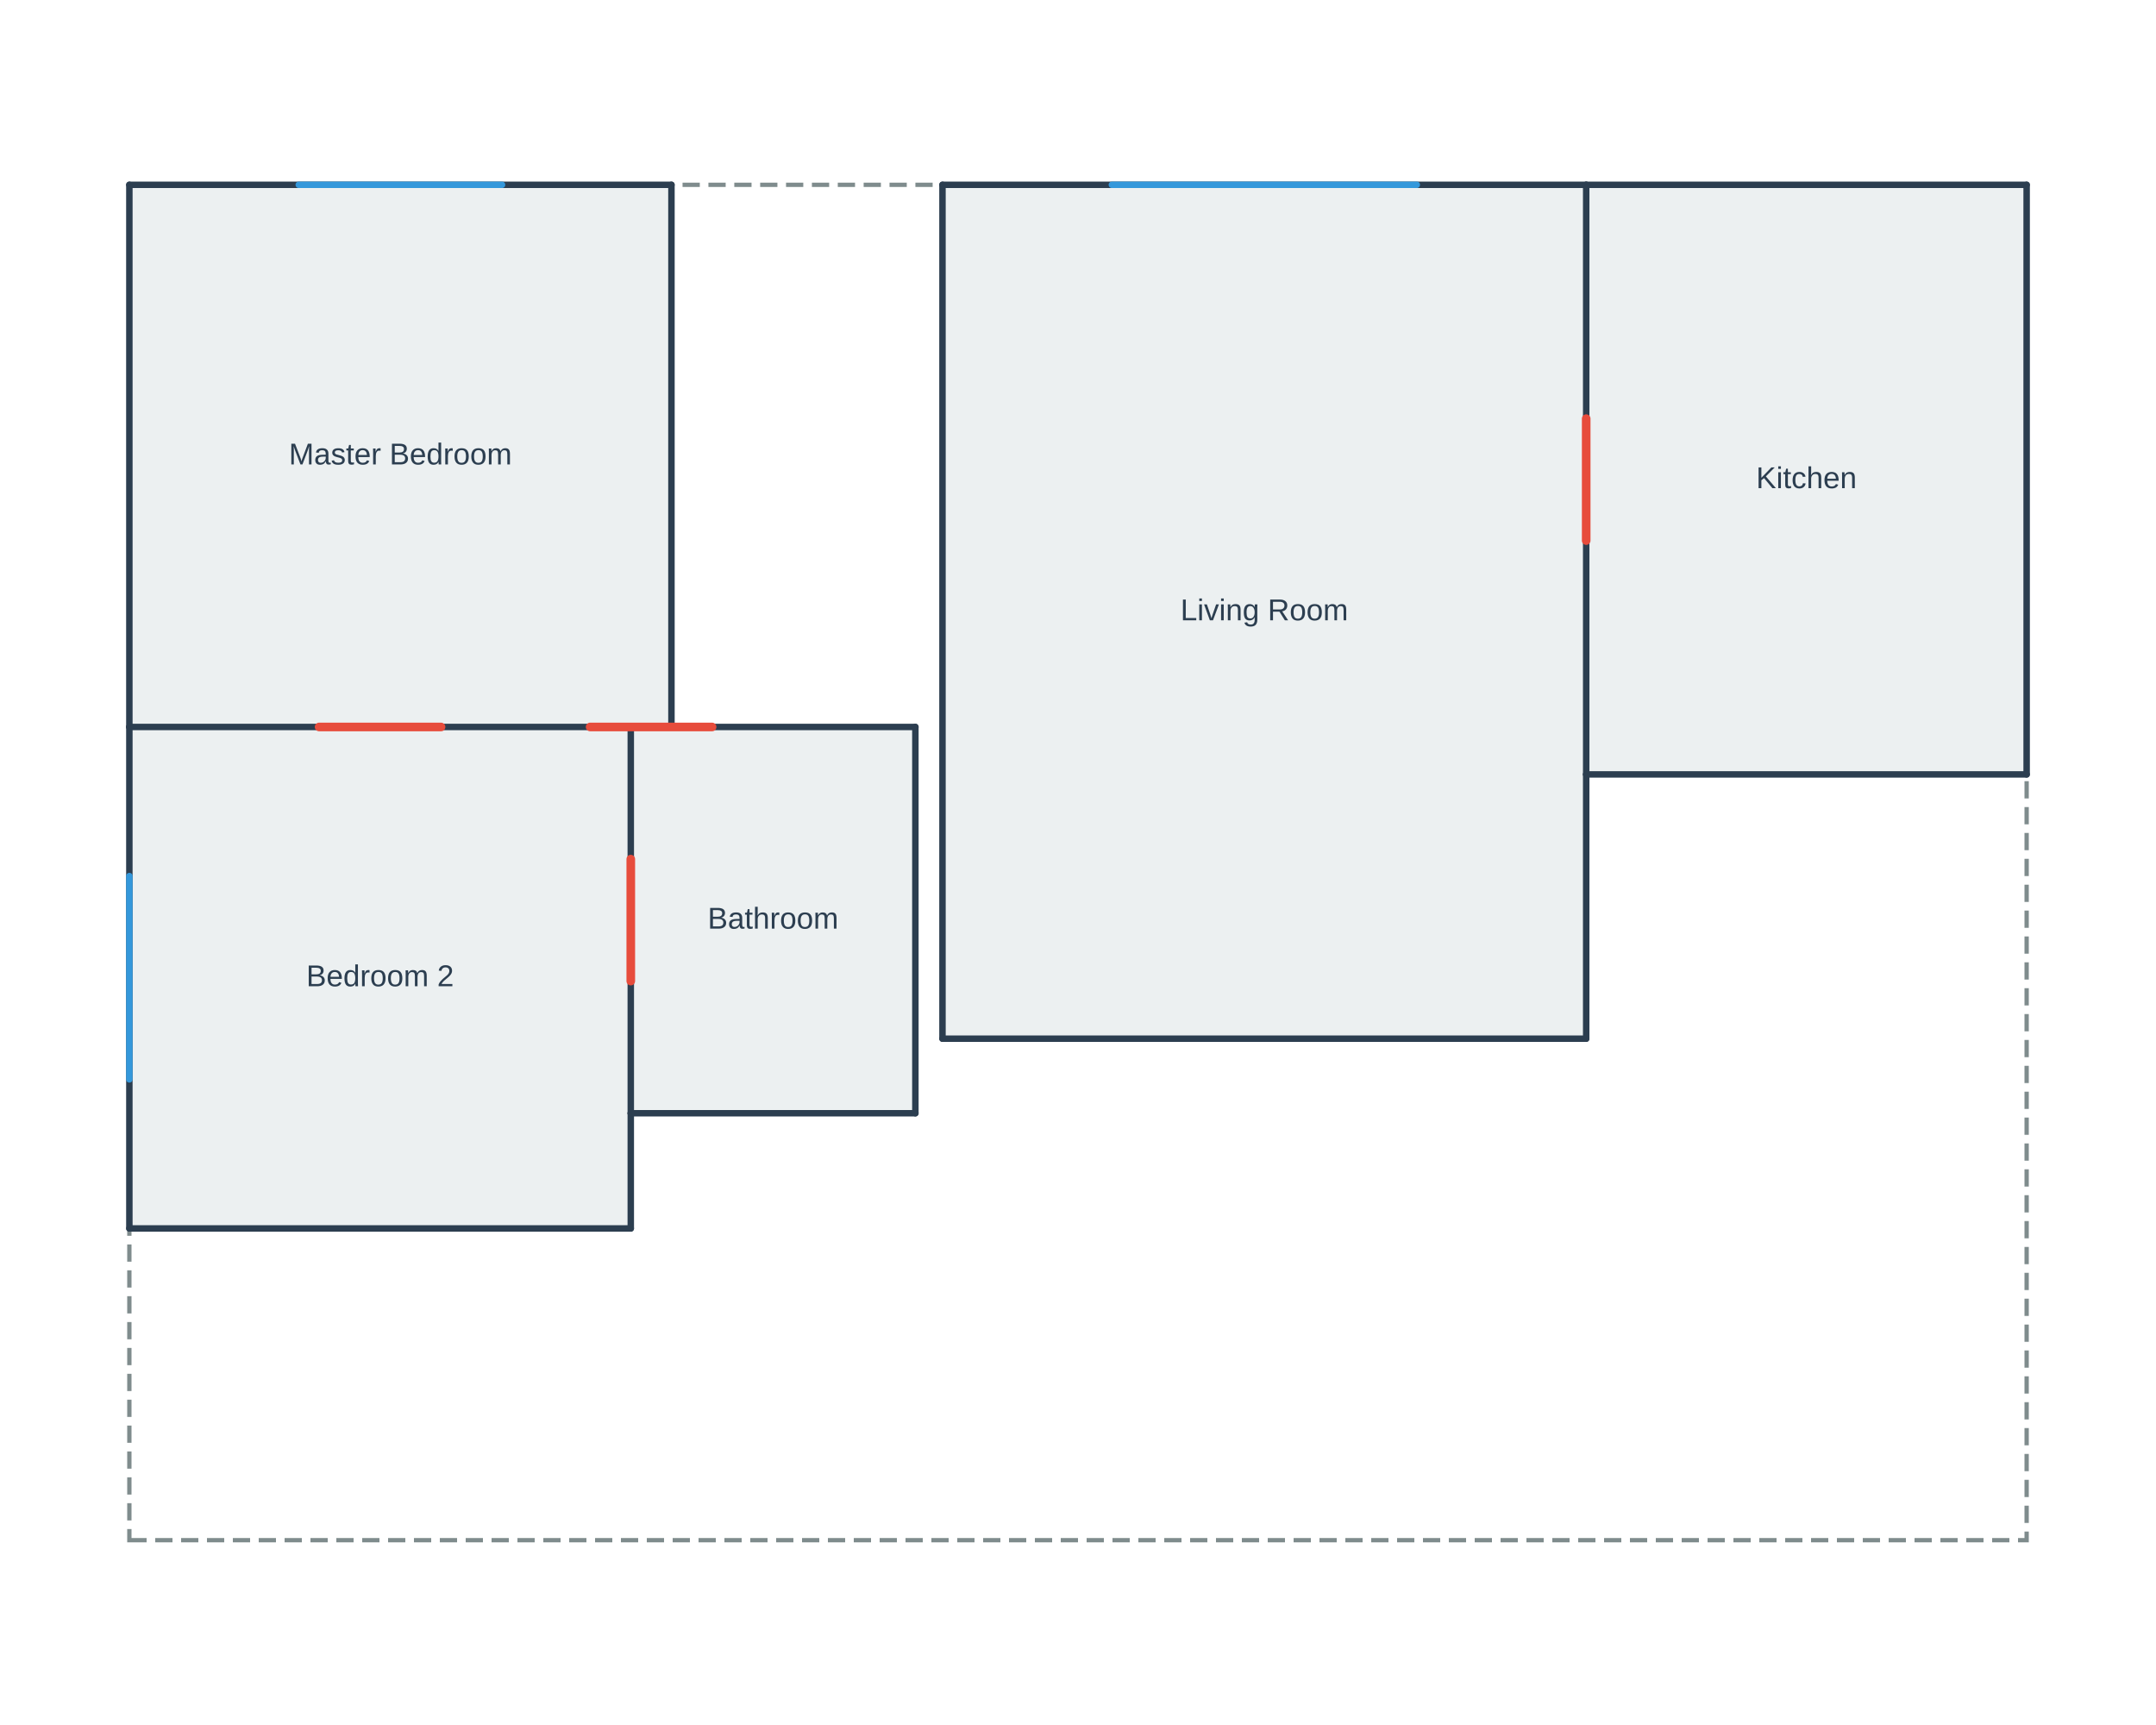
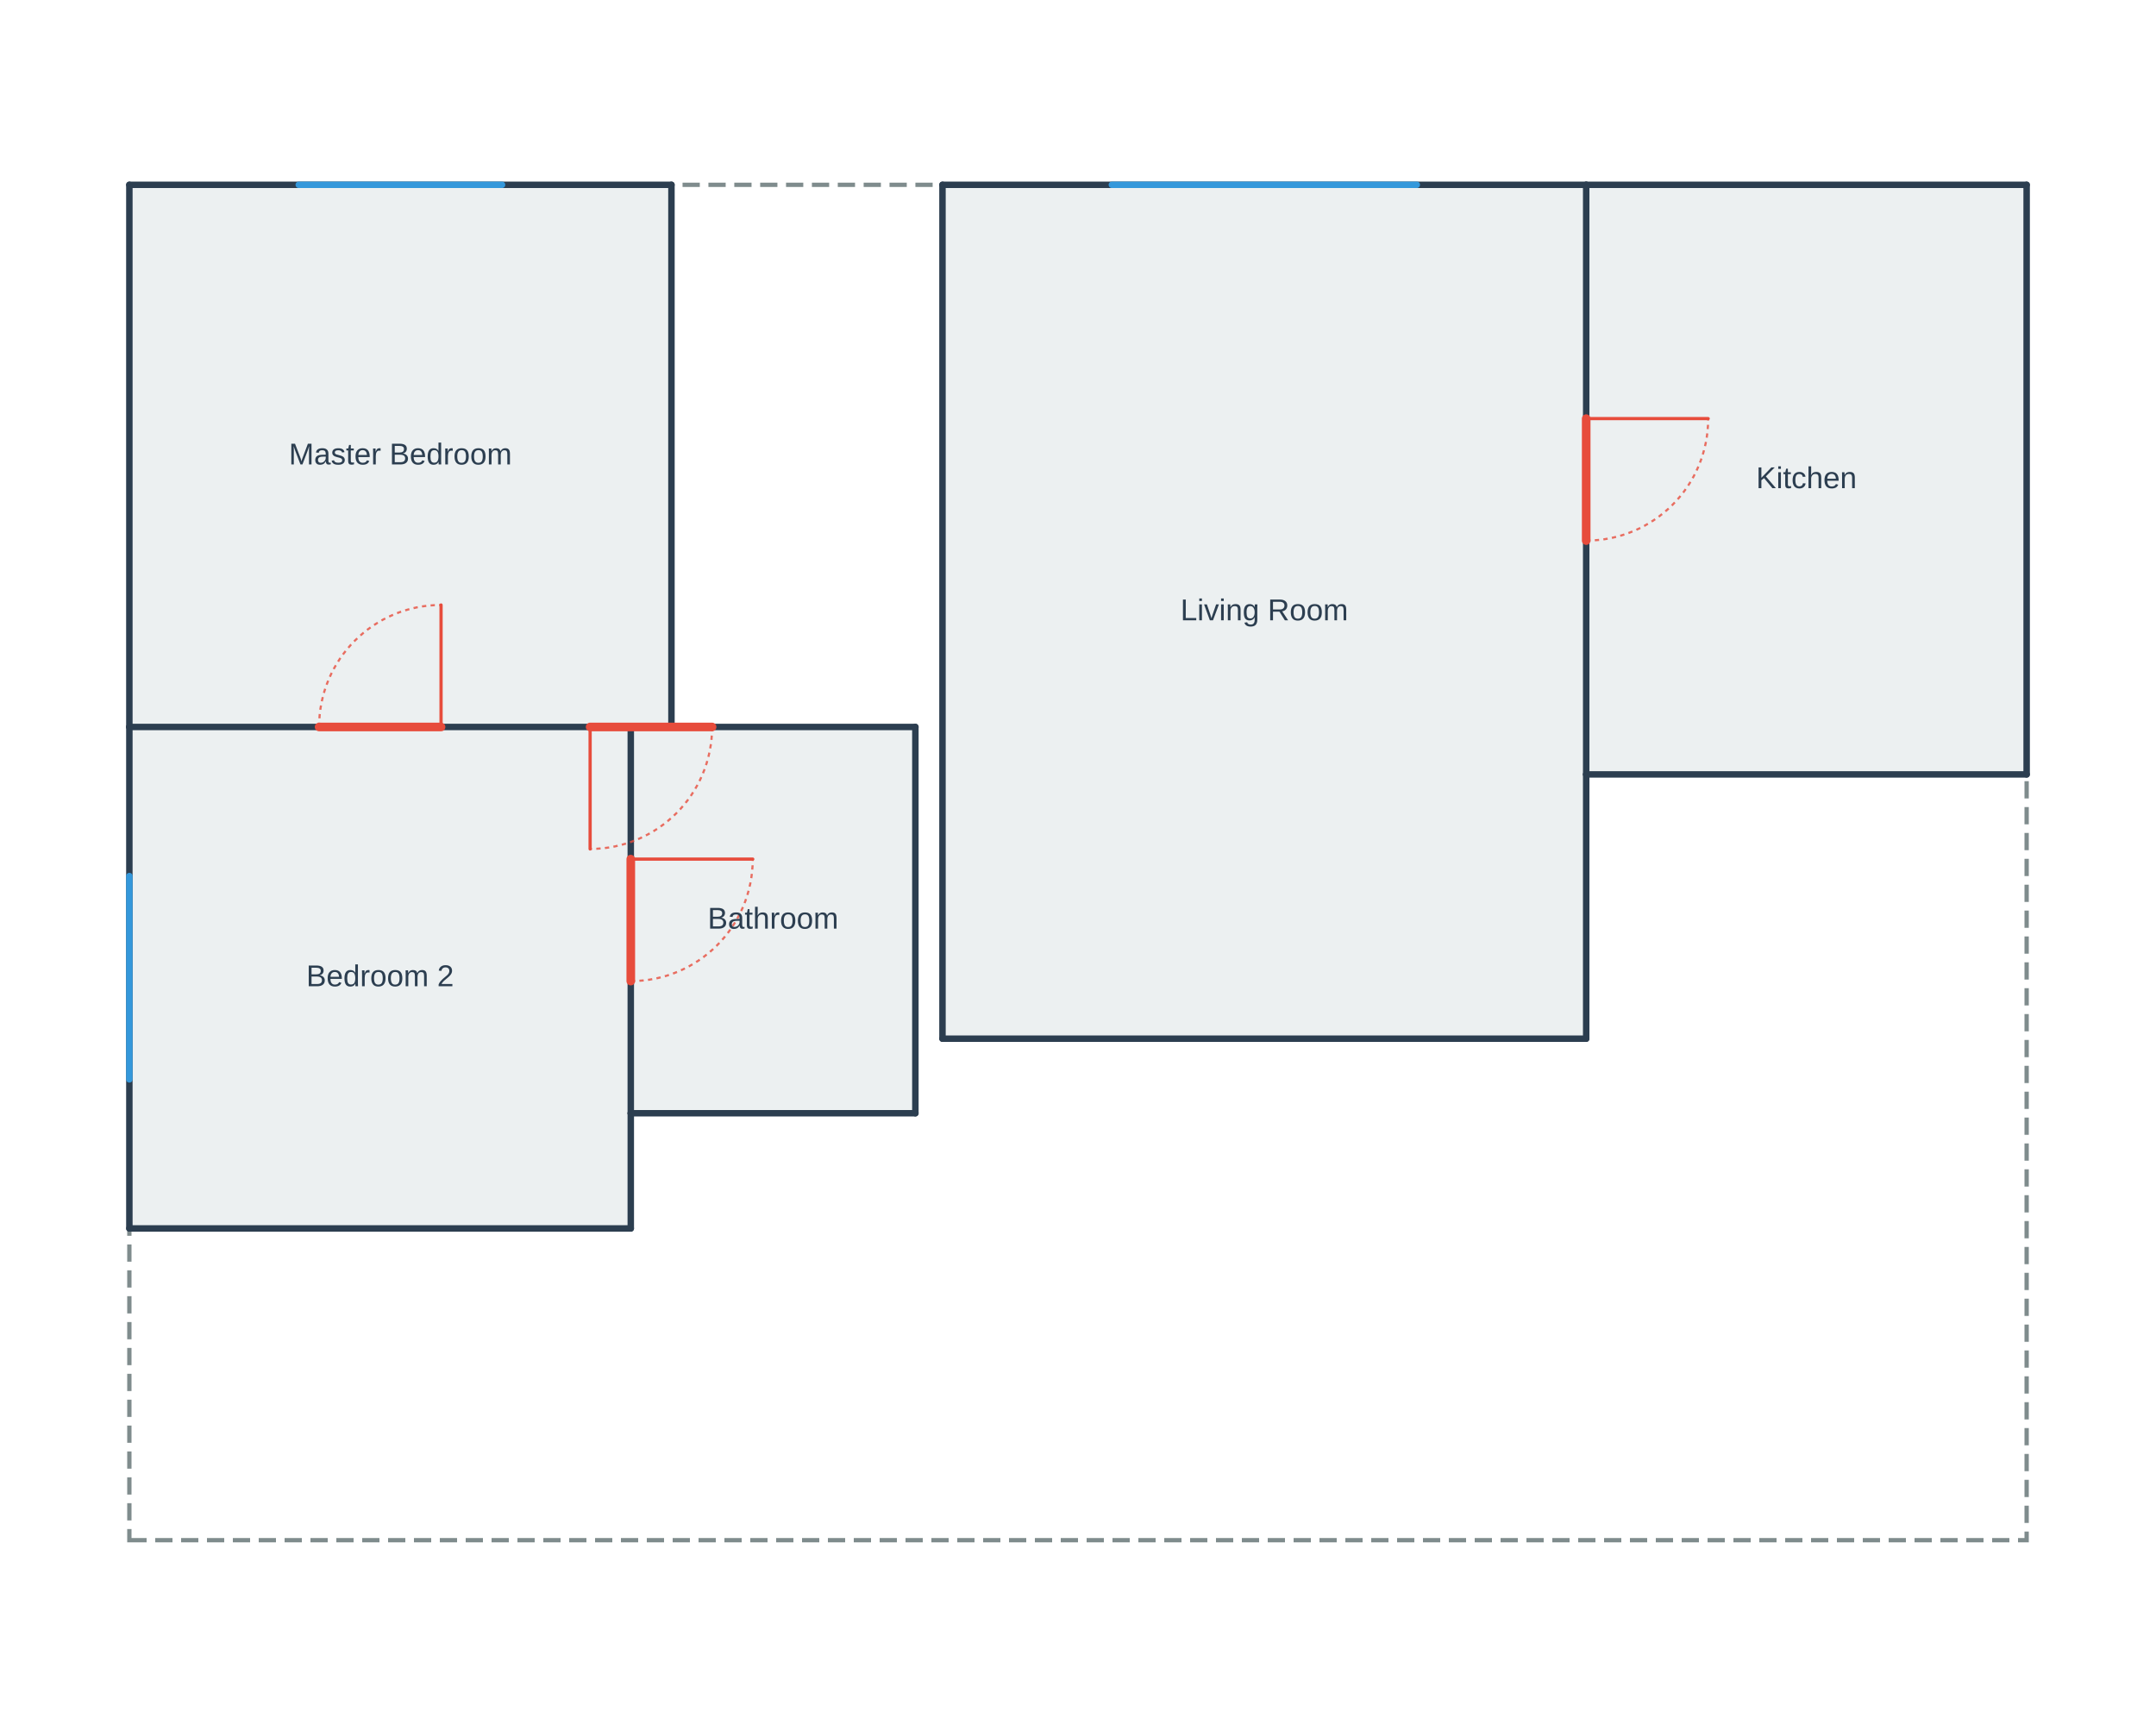
<svg xmlns="http://www.w3.org/2000/svg" width="1000" height="800" viewBox="0 0 1000 800">
  <defs>
    <style>
      .room-label { font-family: Arial, sans-serif; font-weight: 500; }
    </style>
  </defs>
  <rect width="1000" height="800" fill="#ffffff" />
  <path d="M 60.00 714.29 L 940.00 714.29 L 940.00 85.71 L 60.00 85.71 Z" fill="none" stroke="#7f8c8d" stroke-width="2" stroke-dasharray="8,4" />
  <path d="M 437.14 481.71 L 735.71 481.71 L 735.71 85.71 L 437.14 85.71 Z" fill="#ecf0f1" stroke="#bdc3c7" stroke-width="1" />
  <path d="M 735.71 359.14 L 940.00 359.14 L 940.00 85.71 L 735.71 85.71 Z" fill="#ecf0f1" stroke="#bdc3c7" stroke-width="1" />
  <path d="M 60.00 337.14 L 311.43 337.14 L 311.43 85.71 L 60.00 85.71 Z" fill="#ecf0f1" stroke="#bdc3c7" stroke-width="1" />
  <path d="M 60.00 569.71 L 292.57 569.71 L 292.57 337.14 L 60.00 337.14 Z" fill="#ecf0f1" stroke="#bdc3c7" stroke-width="1" />
  <path d="M 292.57 516.29 L 424.57 516.29 L 424.57 337.14 L 292.57 337.14 Z" fill="#ecf0f1" stroke="#bdc3c7" stroke-width="1" />
  <line x1="735.71" y1="359.14" x2="735.71" y2="85.71" stroke="#2c3e50" stroke-width="3" stroke-linecap="round" />
  <line x1="60.00" y1="337.14" x2="292.57" y2="337.14" stroke="#2c3e50" stroke-width="3" stroke-linecap="round" />
  <line x1="292.57" y1="337.14" x2="311.43" y2="337.14" stroke="#2c3e50" stroke-width="3" stroke-linecap="round" />
  <line x1="292.57" y1="516.29" x2="292.57" y2="337.14" stroke="#2c3e50" stroke-width="3" stroke-linecap="round" />
  <line x1="437.14" y1="481.71" x2="735.71" y2="481.71" stroke="#2c3e50" stroke-width="3" stroke-linecap="round" />
  <line x1="735.71" y1="481.71" x2="735.71" y2="359.14" stroke="#2c3e50" stroke-width="3" stroke-linecap="round" />
  <line x1="437.14" y1="85.71" x2="735.71" y2="85.71" stroke="#2c3e50" stroke-width="3" stroke-linecap="round" />
  <line x1="437.14" y1="481.71" x2="437.14" y2="85.71" stroke="#2c3e50" stroke-width="3" stroke-linecap="round" />
  <line x1="735.71" y1="359.14" x2="940.00" y2="359.14" stroke="#2c3e50" stroke-width="3" stroke-linecap="round" />
  <line x1="940.00" y1="359.14" x2="940.00" y2="85.71" stroke="#2c3e50" stroke-width="3" stroke-linecap="round" />
  <line x1="735.71" y1="85.71" x2="940.00" y2="85.71" stroke="#2c3e50" stroke-width="3" stroke-linecap="round" />
  <line x1="311.43" y1="337.14" x2="311.43" y2="85.71" stroke="#2c3e50" stroke-width="3" stroke-linecap="round" />
  <line x1="60.00" y1="85.71" x2="311.43" y2="85.71" stroke="#2c3e50" stroke-width="3" stroke-linecap="round" />
  <line x1="60.00" y1="337.14" x2="60.00" y2="85.71" stroke="#2c3e50" stroke-width="3" stroke-linecap="round" />
  <line x1="60.00" y1="569.71" x2="292.57" y2="569.71" stroke="#2c3e50" stroke-width="3" stroke-linecap="round" />
  <line x1="292.57" y1="569.71" x2="292.57" y2="516.29" stroke="#2c3e50" stroke-width="3" stroke-linecap="round" />
  <line x1="60.00" y1="569.71" x2="60.00" y2="337.14" stroke="#2c3e50" stroke-width="3" stroke-linecap="round" />
  <line x1="292.57" y1="516.29" x2="424.57" y2="516.29" stroke="#2c3e50" stroke-width="3" stroke-linecap="round" />
  <line x1="424.57" y1="516.29" x2="424.57" y2="337.14" stroke="#2c3e50" stroke-width="3" stroke-linecap="round" />
  <line x1="311.43" y1="337.14" x2="424.57" y2="337.14" stroke="#2c3e50" stroke-width="3" stroke-linecap="round" />
  <line x1="735.71" y1="250.71" x2="735.71" y2="194.14" stroke="#e74c3c" stroke-width="4" stroke-linecap="round" />
+   <line class="door-leaf" x1="735.71" y1="194.14" x2="792.29" y2="194.14" stroke="#e74c3c" stroke-width="1.5" stroke-linecap="round" />
+   <path class="door-swing" d="M 735.71 250.71 A 56.57 56.57 0 0 0 792.29 194.14" fill="none" stroke="#e74c3c" stroke-width="1" stroke-dasharray="2,2" opacity="0.8" />
  <line x1="148.00" y1="337.14" x2="204.57" y2="337.14" stroke="#e74c3c" stroke-width="4" stroke-linecap="round" />
+   <line class="door-leaf" x1="204.57" y1="337.14" x2="204.57" y2="280.57" stroke="#e74c3c" stroke-width="1.5" stroke-linecap="round" />
+   <path class="door-swing" d="M 148.00 337.14 A 56.57 56.57 0 0 1 204.57 280.57" fill="none" stroke="#e74c3c" stroke-width="1" stroke-dasharray="2,2" opacity="0.8" />
  <line x1="273.71" y1="337.14" x2="330.29" y2="337.14" stroke="#e74c3c" stroke-width="4" stroke-linecap="round" />
+   <line class="door-leaf" x1="273.71" y1="337.14" x2="273.71" y2="393.71" stroke="#e74c3c" stroke-width="1.5" stroke-linecap="round" />
+   <path class="door-swing" d="M 330.29 337.14 A 56.57 56.57 0 0 1 273.71 393.71" fill="none" stroke="#e74c3c" stroke-width="1" stroke-dasharray="2,2" opacity="0.8" />
  <line x1="292.57" y1="455.00" x2="292.57" y2="398.43" stroke="#e74c3c" stroke-width="4" stroke-linecap="round" />
+   <line class="door-leaf" x1="292.57" y1="398.43" x2="349.14" y2="398.43" stroke="#e74c3c" stroke-width="1.5" stroke-linecap="round" />
+   <path class="door-swing" d="M 292.57 455.00 A 56.57 56.57 0 0 0 349.14 398.43" fill="none" stroke="#e74c3c" stroke-width="1" stroke-dasharray="2,2" opacity="0.8" />
  <line x1="515.71" y1="85.71" x2="657.14" y2="85.71" stroke="#3498db" stroke-width="3" stroke-linecap="round" />
  <line x1="138.57" y1="85.71" x2="232.86" y2="85.71" stroke="#3498db" stroke-width="3" stroke-linecap="round" />
  <line x1="60.00" y1="500.57" x2="60.00" y2="406.29" stroke="#3498db" stroke-width="3" stroke-linecap="round" />
  <text x="586.43" y="283.71" font-size="14" fill="#2c3e50" text-anchor="middle" dominant-baseline="middle" font-family="Arial, sans-serif">Living Room</text>
  <text x="837.86" y="222.43" font-size="14" fill="#2c3e50" text-anchor="middle" dominant-baseline="middle" font-family="Arial, sans-serif">Kitchen</text>
  <text x="185.71" y="211.43" font-size="14" fill="#2c3e50" text-anchor="middle" dominant-baseline="middle" font-family="Arial, sans-serif">Master Bedroom</text>
  <text x="176.29" y="453.43" font-size="14" fill="#2c3e50" text-anchor="middle" dominant-baseline="middle" font-family="Arial, sans-serif">Bedroom 2</text>
  <text x="358.57" y="426.71" font-size="14" fill="#2c3e50" text-anchor="middle" dominant-baseline="middle" font-family="Arial, sans-serif">Bathroom</text>
</svg>
